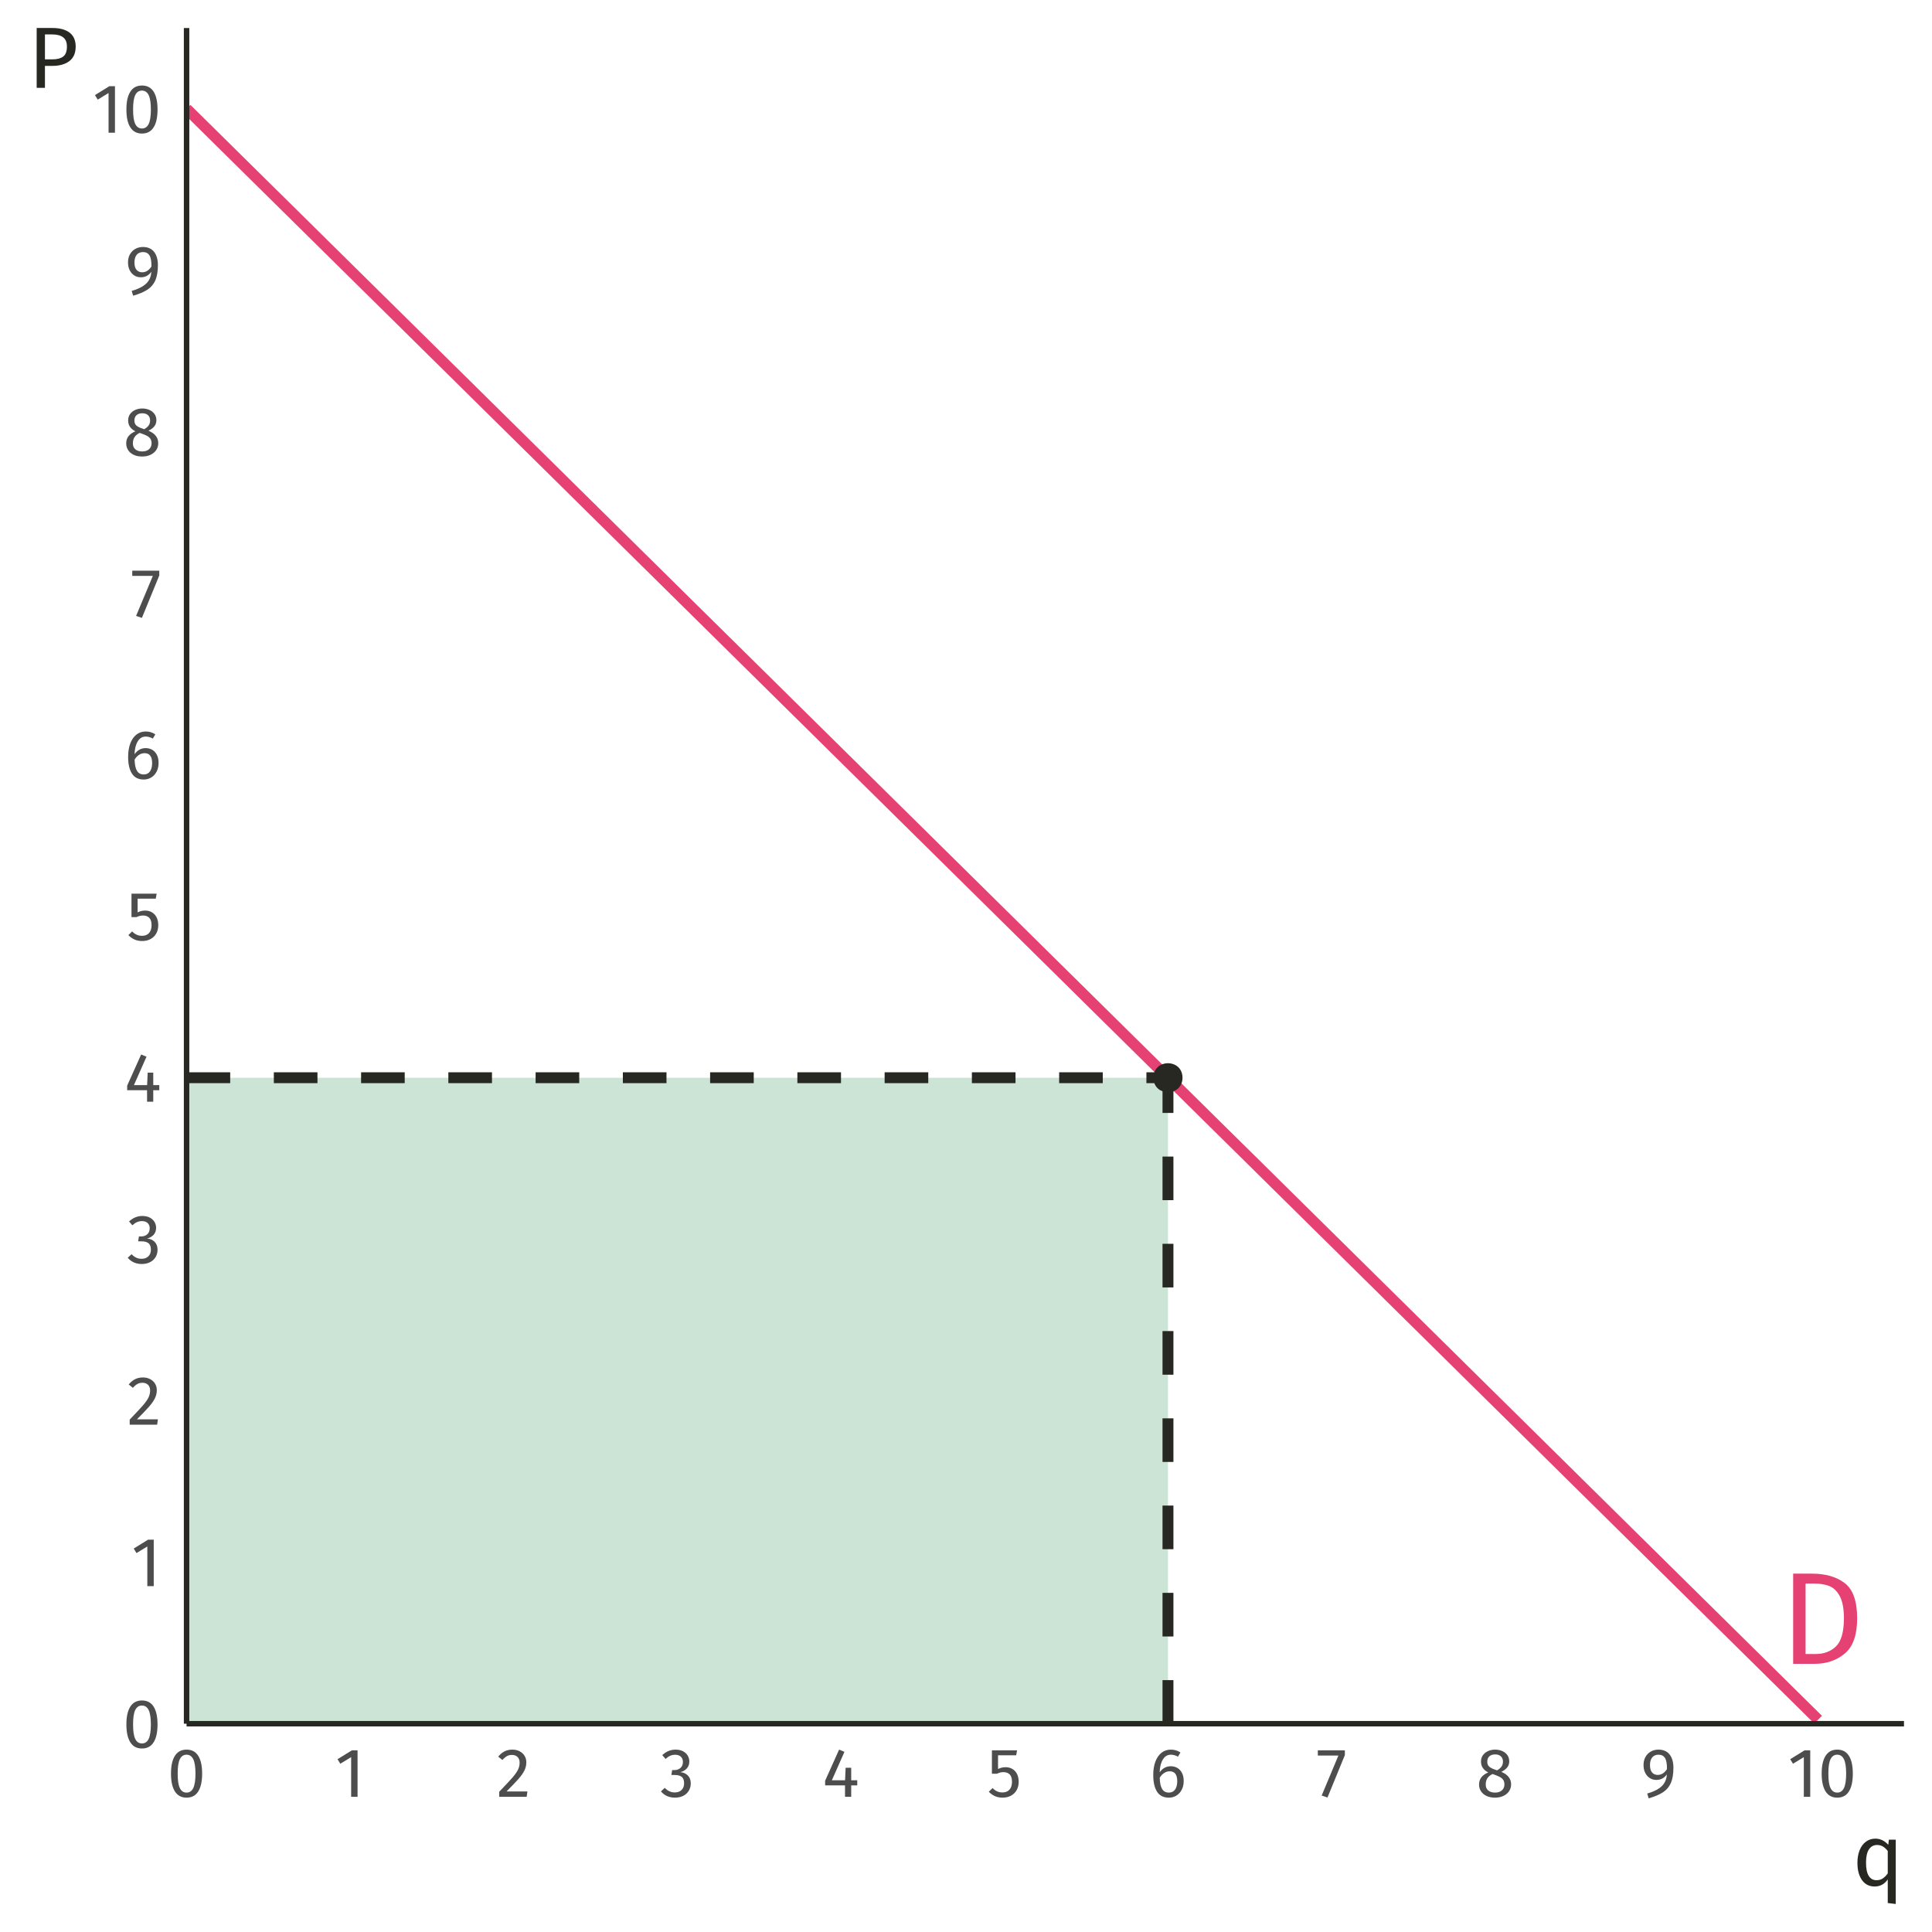
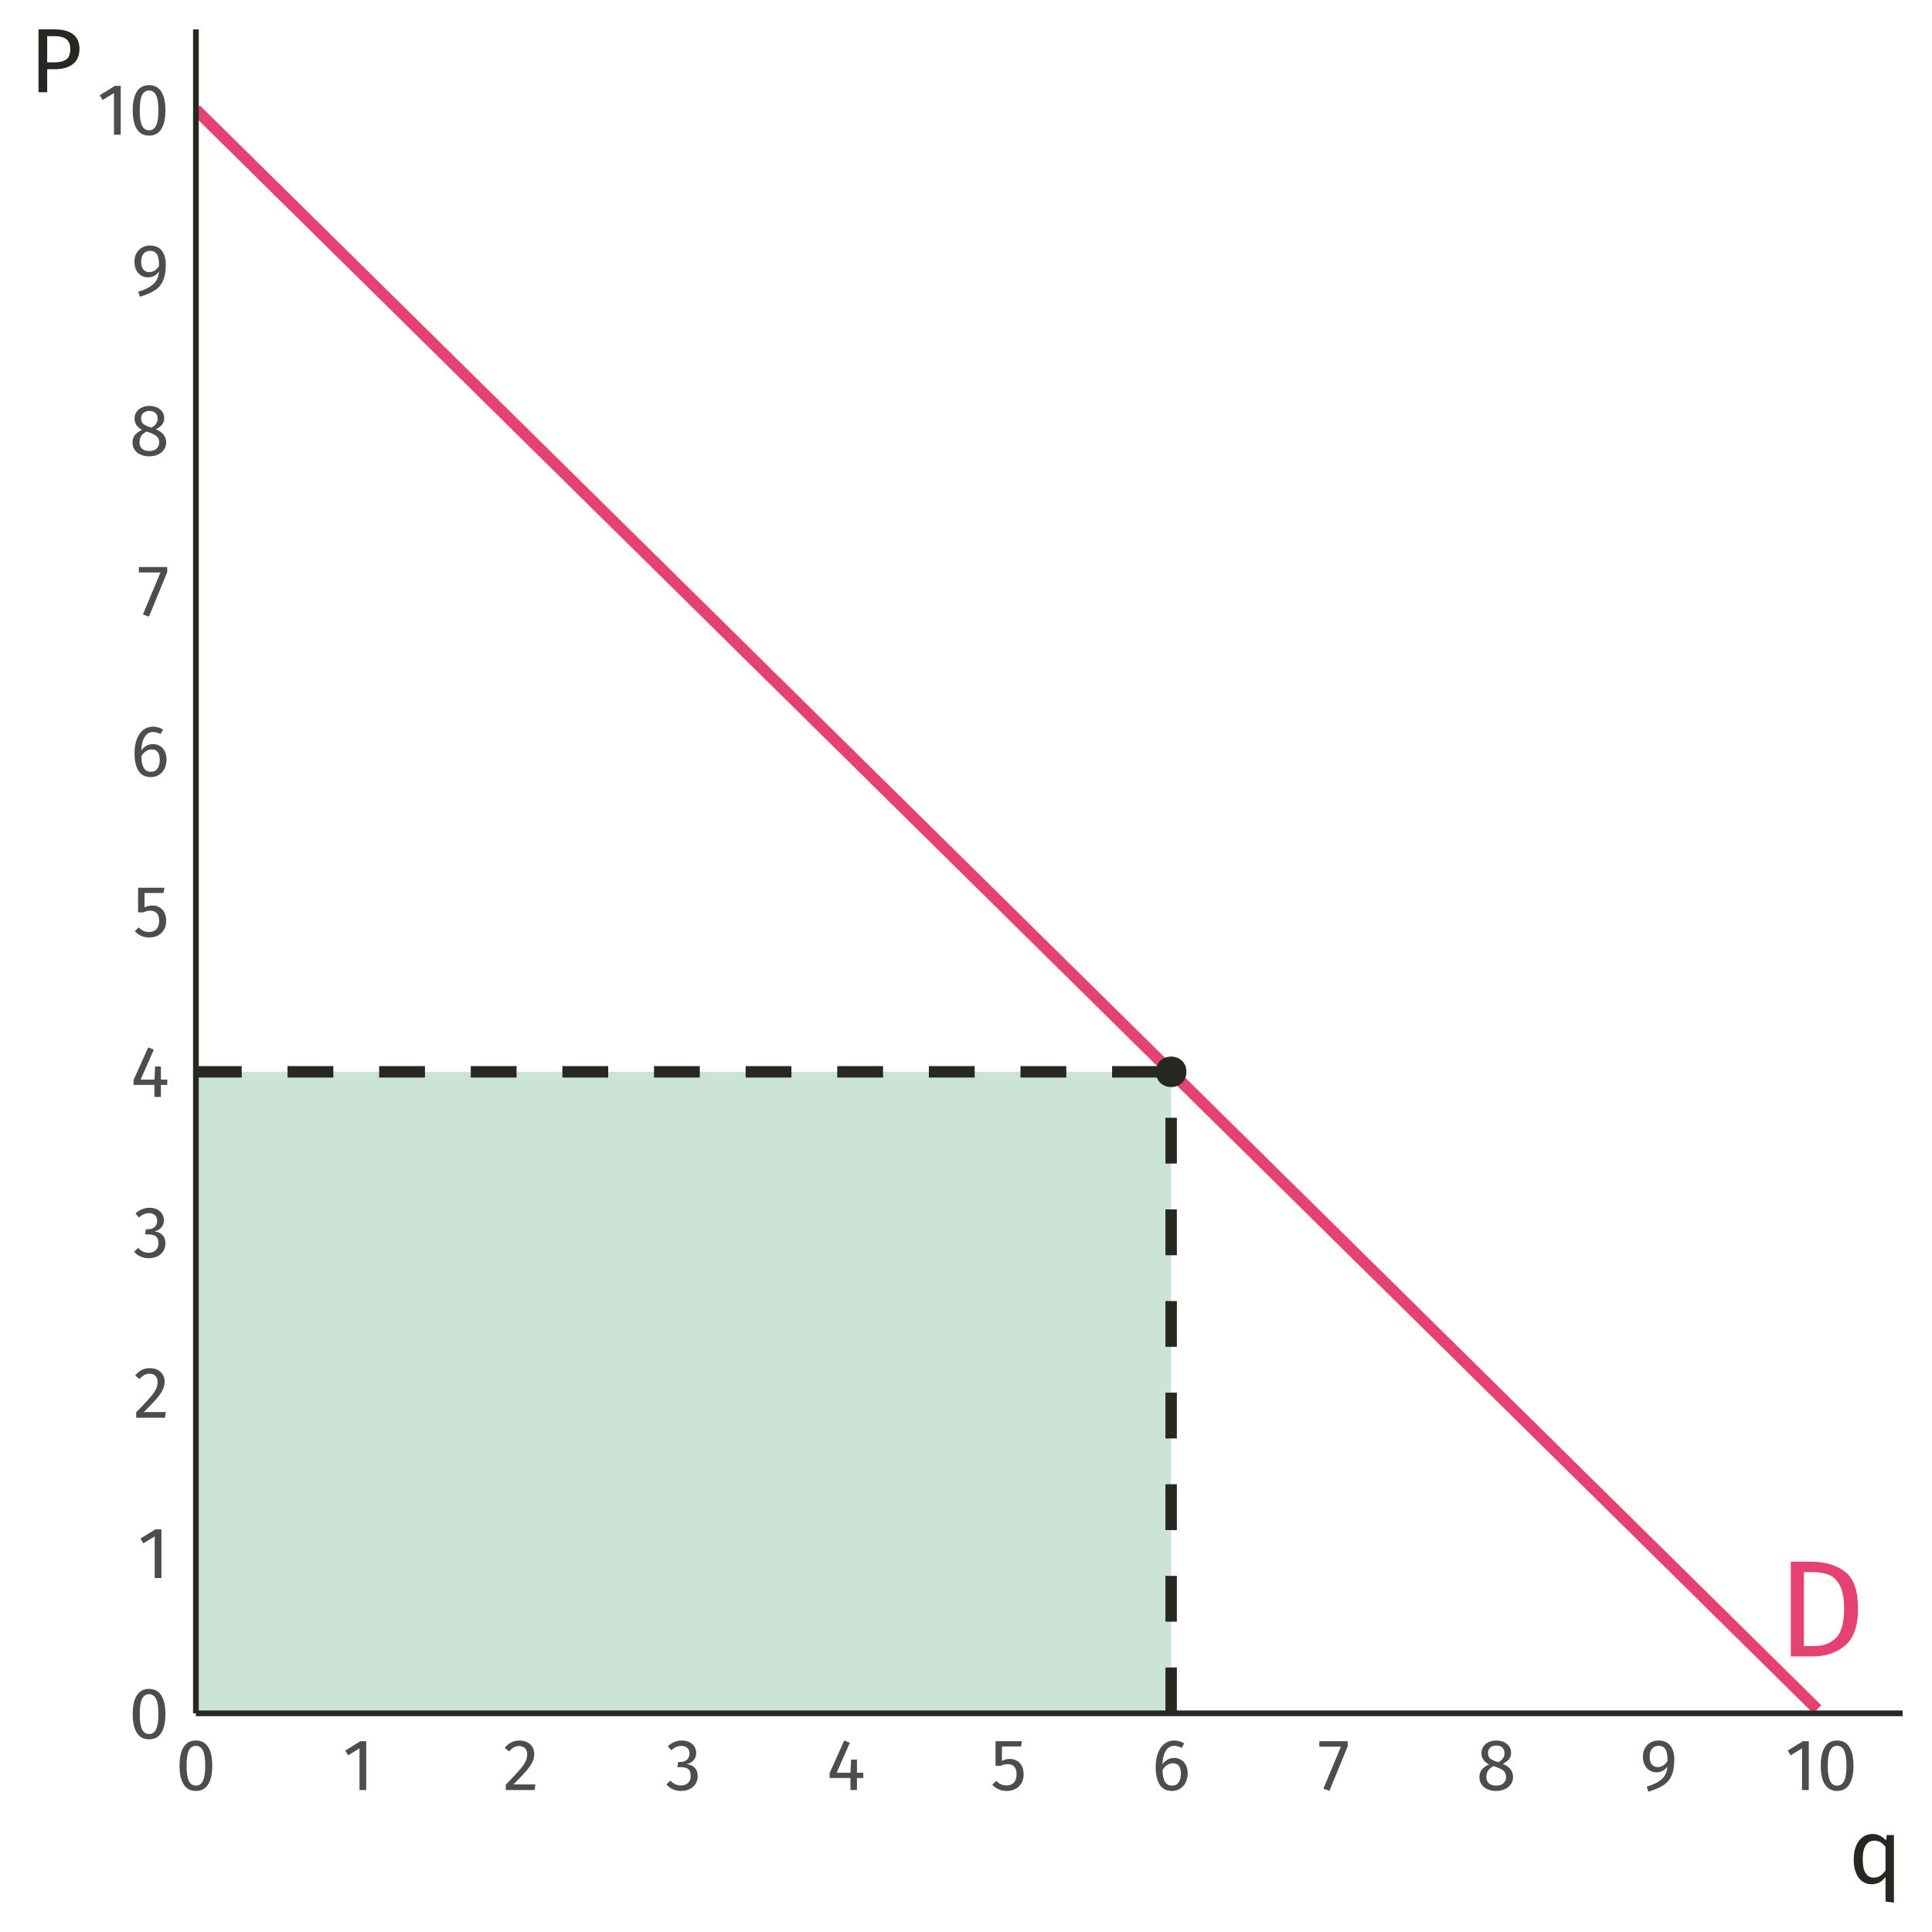
- <svg xmlns="http://www.w3.org/2000/svg" xmlns:xlink="http://www.w3.org/1999/xlink" width="378pt" height="378pt" viewBox="0 0 378 378" version="1.1">
+ <svg xmlns="http://www.w3.org/2000/svg" xmlns:xlink="http://www.w3.org/1999/xlink" width="360pt" height="360pt" viewBox="0 0 360 360" version="1.1">
  <defs>
    <g>
      <symbol overflow="visible" id="glyph0-0">
        <path style="stroke:none;" d="M 13.906 -26.887 L 13.906 8.961 L 3.148 8.961 L 3.148 -26.887 Z M 12.523 -25.555 L 4.559 -25.555 L 4.559 7.633 L 12.523 7.633 Z M 8.297 -11.551 C 9.32 -11.547 10.047 -11.273 10.484 -10.73 C 10.918 -10.18 11.137 -9.473 11.141 -8.605 C 11.137 -7.695 10.945 -6.996 10.562 -6.504 C 10.176 -6.008 9.559 -5.699 8.707 -5.582 L 8.707 -4.43 C 8.707 -4.242 8.641 -4.09 8.516 -3.98 C 8.383 -3.867 8.234 -3.812 8.066 -3.816 C 7.891 -3.812 7.742 -3.867 7.617 -3.98 C 7.488 -4.09 7.422 -4.242 7.426 -4.43 L 7.426 -6.582 C 8.328 -6.629 8.945 -6.797 9.27 -7.078 C 9.594 -7.359 9.754 -7.852 9.758 -8.555 C 9.754 -9.117 9.645 -9.551 9.422 -9.859 C 9.199 -10.164 8.789 -10.316 8.195 -10.32 C 7.699 -10.316 7.254 -10.223 6.863 -10.039 C 6.723 -9.984 6.613 -9.961 6.531 -9.961 C 6.34 -9.961 6.191 -10.016 6.082 -10.125 C 5.969 -10.234 5.91 -10.375 5.914 -10.551 C 5.91 -10.871 6.164 -11.117 6.668 -11.293 C 7.172 -11.461 7.715 -11.547 8.297 -11.551 Z M 8.066 -3.074 C 8.32 -3.07 8.531 -2.984 8.703 -2.816 C 8.871 -2.645 8.957 -2.43 8.961 -2.176 C 8.957 -1.898 8.871 -1.672 8.703 -1.496 C 8.531 -1.316 8.32 -1.23 8.066 -1.23 C 7.809 -1.23 7.594 -1.316 7.426 -1.496 C 7.254 -1.672 7.172 -1.898 7.172 -2.176 C 7.172 -2.43 7.254 -2.645 7.426 -2.816 C 7.594 -2.984 7.809 -3.07 8.066 -3.074 Z M 8.066 -3.074 " />
      </symbol>
      <symbol overflow="visible" id="glyph0-1">
        <path style="stroke:none;" d="M 6.25 -17.645 C 8.91 -17.641 11.047 -17.023 12.66 -15.785 C 14.273 -14.547 15.082 -12.254 15.082 -8.91 C 15.082 -5.648 14.273 -3.348 12.66 -2.008 C 11.047 -0.668 9.09 0 6.785 0 L 2.562 0 L 2.562 -17.645 Z M 4.992 -15.699 L 4.992 -1.922 L 6.965 -1.922 C 8.602 -1.922 9.934 -2.422 10.957 -3.43 C 11.98 -4.434 12.492 -6.262 12.496 -8.91 C 12.492 -10.77 12.227 -12.199 11.703 -13.199 C 11.172 -14.195 10.5 -14.863 9.68 -15.199 C 8.859 -15.531 7.895 -15.695 6.785 -15.699 Z M 4.992 -15.699 " />
      </symbol>
      <symbol overflow="visible" id="glyph1-0">
        <path style="stroke:none;" d="M 7.387 -14.281 L 7.387 4.762 L 1.672 4.762 L 1.672 -14.281 Z M 6.652 -13.574 L 2.422 -13.574 L 2.422 4.055 L 6.652 4.055 Z M 4.406 -6.133 C 4.949 -6.129 5.336 -5.984 5.566 -5.695 C 5.797 -5.406 5.91 -5.031 5.914 -4.57 C 5.91 -4.086 5.809 -3.711 5.609 -3.453 C 5.402 -3.188 5.074 -3.027 4.625 -2.965 L 4.625 -2.352 C 4.621 -2.25 4.59 -2.172 4.523 -2.113 C 4.453 -2.055 4.371 -2.027 4.285 -2.027 C 4.191 -2.027 4.113 -2.055 4.047 -2.113 C 3.977 -2.172 3.941 -2.25 3.945 -2.352 L 3.945 -3.496 C 4.422 -3.52 4.75 -3.605 4.922 -3.758 C 5.094 -3.906 5.18 -4.168 5.18 -4.543 C 5.18 -4.84 5.121 -5.07 5.004 -5.234 C 4.887 -5.395 4.668 -5.477 4.352 -5.48 C 4.086 -5.477 3.852 -5.43 3.645 -5.332 C 3.57 -5.301 3.512 -5.285 3.469 -5.289 C 3.367 -5.285 3.285 -5.316 3.23 -5.379 C 3.168 -5.438 3.141 -5.512 3.141 -5.602 C 3.141 -5.773 3.273 -5.902 3.543 -5.996 C 3.809 -6.082 4.098 -6.129 4.406 -6.133 Z M 4.285 -1.633 C 4.418 -1.629 4.531 -1.582 4.625 -1.496 C 4.711 -1.402 4.758 -1.289 4.762 -1.156 C 4.758 -1.008 4.711 -0.887 4.625 -0.793 C 4.531 -0.695 4.418 -0.648 4.285 -0.652 C 4.145 -0.648 4.031 -0.695 3.941 -0.793 C 3.852 -0.887 3.809 -1.008 3.809 -1.156 C 3.809 -1.289 3.852 -1.402 3.941 -1.496 C 4.031 -1.582 4.145 -1.629 4.285 -1.633 Z M 4.285 -1.633 " />
      </symbol>
      <symbol overflow="visible" id="glyph1-1">
        <path style="stroke:none;" d="M 3.793 -9.234 C 4.797 -9.234 5.559 -8.832 6.07 -8.031 C 6.582 -7.227 6.836 -6.062 6.84 -4.543 C 6.836 -3.016 6.582 -1.852 6.07 -1.047 C 5.559 -0.238 4.797 0.164 3.793 0.164 C 2.785 0.164 2.027 -0.238 1.516 -1.047 C 1 -1.852 0.742 -3.016 0.746 -4.543 C 0.742 -6.062 1 -7.227 1.516 -8.031 C 2.027 -8.832 2.785 -9.234 3.793 -9.234 Z M 3.793 -8.242 C 3.199 -8.238 2.762 -7.949 2.48 -7.371 C 2.191 -6.789 2.051 -5.844 2.055 -4.543 C 2.051 -3.234 2.191 -2.289 2.48 -1.707 C 2.762 -1.117 3.199 -0.824 3.793 -0.828 C 4.371 -0.824 4.809 -1.117 5.098 -1.707 C 5.387 -2.289 5.531 -3.234 5.535 -4.543 C 5.531 -5.836 5.387 -6.777 5.098 -7.363 C 4.809 -7.945 4.371 -8.238 3.793 -8.242 Z M 3.793 -8.242 " />
      </symbol>
      <symbol overflow="visible" id="glyph1-2">
        <path style="stroke:none;" d="M 4.395 -9.098 L 4.395 0 L 3.141 0 L 3.141 -7.766 L 1.02 -6.473 L 0.477 -7.359 L 3.293 -9.098 Z M 4.395 -9.098 " />
      </symbol>
      <symbol overflow="visible" id="glyph1-3">
        <path style="stroke:none;" d="M 3.102 -9.234 C 3.641 -9.234 4.121 -9.125 4.535 -8.906 C 4.949 -8.688 5.27 -8.391 5.496 -8.016 C 5.723 -7.641 5.836 -7.215 5.836 -6.746 C 5.836 -6.188 5.711 -5.656 5.461 -5.152 C 5.211 -4.645 4.824 -4.098 4.309 -3.508 C 3.789 -2.918 3.008 -2.098 1.957 -1.047 L 6.051 -1.047 L 5.902 0 L 0.531 0 L 0.531 -0.992 C 1.742 -2.25 2.602 -3.172 3.113 -3.758 C 3.617 -4.34 3.98 -4.852 4.199 -5.289 C 4.414 -5.723 4.523 -6.191 4.527 -6.691 C 4.523 -7.16 4.387 -7.527 4.117 -7.797 C 3.844 -8.062 3.48 -8.195 3.031 -8.199 C 2.656 -8.195 2.332 -8.121 2.055 -7.969 C 1.77 -7.812 1.469 -7.559 1.156 -7.207 L 0.34 -7.859 C 0.711 -8.32 1.121 -8.668 1.578 -8.895 C 2.027 -9.121 2.535 -9.234 3.102 -9.234 Z M 3.102 -9.234 " />
      </symbol>
      <symbol overflow="visible" id="glyph1-4">
        <path style="stroke:none;" d="M 3.059 -9.234 C 3.621 -9.234 4.102 -9.129 4.508 -8.922 C 4.906 -8.711 5.215 -8.43 5.434 -8.078 C 5.645 -7.723 5.754 -7.336 5.754 -6.922 C 5.754 -6.367 5.59 -5.914 5.27 -5.555 C 4.945 -5.195 4.52 -4.953 3.984 -4.828 C 4.59 -4.773 5.082 -4.555 5.465 -4.176 C 5.844 -3.793 6.035 -3.277 6.039 -2.625 C 6.035 -2.098 5.906 -1.621 5.656 -1.195 C 5.398 -0.77 5.039 -0.434 4.57 -0.195 C 4.098 0.047 3.551 0.164 2.938 0.164 C 2.383 0.164 1.875 0.062 1.414 -0.141 C 0.949 -0.344 0.547 -0.648 0.203 -1.062 L 0.953 -1.754 C 1.25 -1.441 1.555 -1.215 1.871 -1.074 C 2.18 -0.926 2.523 -0.855 2.898 -0.855 C 3.465 -0.855 3.914 -1.016 4.242 -1.34 C 4.57 -1.66 4.734 -2.094 4.734 -2.637 C 4.734 -3.234 4.578 -3.656 4.27 -3.902 C 3.961 -4.145 3.512 -4.266 2.926 -4.27 L 2.242 -4.27 L 2.395 -5.234 L 2.855 -5.234 C 3.324 -5.23 3.719 -5.371 4.031 -5.656 C 4.344 -5.934 4.5 -6.328 4.5 -6.84 C 4.5 -7.262 4.363 -7.602 4.094 -7.852 C 3.82 -8.102 3.453 -8.227 2.992 -8.227 C 2.637 -8.227 2.312 -8.16 2.02 -8.035 C 1.723 -7.906 1.422 -7.699 1.113 -7.41 L 0.461 -8.16 C 1.23 -8.875 2.098 -9.234 3.059 -9.234 Z M 3.059 -9.234 " />
      </symbol>
      <symbol overflow="visible" id="glyph1-5">
        <path style="stroke:none;" d="M 6.828 -3.238 L 6.828 -2.242 L 5.645 -2.242 L 5.645 0 L 4.434 0 L 4.434 -2.242 L 0.543 -2.242 L 0.543 -3.141 L 3.277 -9.234 L 4.324 -8.801 L 1.863 -3.238 L 4.445 -3.238 L 4.555 -5.684 L 5.645 -5.684 L 5.645 -3.238 Z M 6.828 -3.238 " />
      </symbol>
      <symbol overflow="visible" id="glyph1-6">
        <path style="stroke:none;" d="M 5.711 -8.121 L 2.164 -8.121 L 2.164 -5.441 C 2.621 -5.672 3.105 -5.789 3.617 -5.793 C 4.395 -5.789 5.023 -5.531 5.496 -5.023 C 5.965 -4.508 6.199 -3.805 6.203 -2.91 C 6.199 -2.309 6.066 -1.777 5.809 -1.312 C 5.543 -0.844 5.176 -0.48 4.699 -0.223 C 4.223 0.035 3.672 0.164 3.047 0.164 C 2.492 0.164 1.996 0.066 1.562 -0.129 C 1.125 -0.324 0.723 -0.609 0.355 -0.992 L 1.09 -1.715 C 1.379 -1.422 1.676 -1.207 1.984 -1.066 C 2.293 -0.926 2.641 -0.855 3.031 -0.855 C 3.609 -0.855 4.066 -1.035 4.398 -1.398 C 4.727 -1.762 4.891 -2.273 4.895 -2.938 C 4.891 -3.594 4.742 -4.074 4.445 -4.379 C 4.145 -4.676 3.742 -4.828 3.238 -4.828 C 3 -4.828 2.781 -4.801 2.582 -4.754 C 2.383 -4.699 2.172 -4.621 1.945 -4.516 L 0.965 -4.516 L 0.965 -9.098 L 5.891 -9.098 Z M 5.711 -8.121 " />
      </symbol>
      <symbol overflow="visible" id="glyph1-7">
        <path style="stroke:none;" d="M 4.188 -5.984 C 4.648 -5.98 5.07 -5.871 5.453 -5.656 C 5.832 -5.438 6.137 -5.113 6.363 -4.68 C 6.59 -4.242 6.703 -3.711 6.703 -3.086 C 6.703 -2.441 6.574 -1.871 6.316 -1.379 C 6.059 -0.883 5.707 -0.504 5.27 -0.238 C 4.824 0.031 4.34 0.164 3.809 0.164 C 2.746 0.164 1.969 -0.227 1.48 -1.012 C 0.988 -1.797 0.742 -2.883 0.746 -4.27 C 0.742 -5.258 0.883 -6.125 1.16 -6.875 C 1.438 -7.617 1.832 -8.199 2.352 -8.613 C 2.867 -9.027 3.48 -9.234 4.188 -9.234 C 4.875 -9.234 5.5 -9.047 6.066 -8.676 L 5.574 -7.848 C 5.145 -8.105 4.68 -8.238 4.176 -8.242 C 3.52 -8.238 3.004 -7.926 2.625 -7.301 C 2.242 -6.676 2.031 -5.836 2 -4.789 C 2.559 -5.582 3.289 -5.98 4.188 -5.984 Z M 3.809 -0.828 C 4.332 -0.824 4.734 -1.023 5.02 -1.426 C 5.297 -1.824 5.438 -2.367 5.441 -3.047 C 5.438 -4.344 4.949 -4.992 3.973 -4.992 C 3.57 -4.992 3.199 -4.879 2.867 -4.656 C 2.531 -4.434 2.246 -4.129 2.012 -3.738 C 2.035 -2.738 2.191 -2.004 2.48 -1.535 C 2.762 -1.062 3.207 -0.824 3.809 -0.828 Z M 3.809 -0.828 " />
      </symbol>
      <symbol overflow="visible" id="glyph1-8">
        <path style="stroke:none;" d="M 5.629 -9.098 L 5.629 -8.16 L 2.23 0.137 L 1.09 -0.246 L 4.367 -8.078 L 0.34 -8.078 L 0.34 -9.098 Z M 5.629 -9.098 " />
      </symbol>
      <symbol overflow="visible" id="glyph1-9">
        <path style="stroke:none;" d="M 4.965 -4.883 C 6.238 -4.359 6.879 -3.543 6.883 -2.434 C 6.879 -1.934 6.746 -1.488 6.48 -1.094 C 6.211 -0.699 5.836 -0.391 5.355 -0.168 C 4.875 0.055 4.332 0.164 3.727 0.164 C 3.109 0.164 2.562 0.059 2.094 -0.16 C 1.617 -0.375 1.254 -0.68 1 -1.074 C 0.738 -1.461 0.609 -1.906 0.613 -2.406 C 0.609 -2.965 0.762 -3.438 1.066 -3.82 C 1.371 -4.203 1.816 -4.52 2.406 -4.773 C 1.926 -5.016 1.57 -5.312 1.34 -5.664 C 1.105 -6.012 0.988 -6.422 0.992 -6.895 C 0.988 -7.383 1.117 -7.805 1.379 -8.16 C 1.637 -8.512 1.977 -8.777 2.398 -8.961 C 2.816 -9.141 3.27 -9.234 3.754 -9.234 C 4.223 -9.234 4.668 -9.148 5.094 -8.977 C 5.512 -8.805 5.855 -8.543 6.121 -8.195 C 6.383 -7.844 6.516 -7.426 6.516 -6.938 C 6.516 -6.484 6.387 -6.094 6.133 -5.766 C 5.879 -5.438 5.488 -5.141 4.965 -4.883 Z M 3.754 -8.297 C 3.281 -8.297 2.906 -8.172 2.633 -7.93 C 2.352 -7.68 2.215 -7.332 2.219 -6.883 C 2.215 -6.445 2.348 -6.113 2.617 -5.887 C 2.883 -5.656 3.312 -5.449 3.902 -5.262 L 4.133 -5.18 C 4.539 -5.414 4.836 -5.664 5.016 -5.93 C 5.195 -6.191 5.285 -6.512 5.289 -6.895 C 5.285 -7.32 5.152 -7.66 4.887 -7.914 C 4.621 -8.168 4.242 -8.297 3.754 -8.297 Z M 3.738 -0.828 C 4.301 -0.824 4.746 -0.969 5.078 -1.262 C 5.406 -1.551 5.57 -1.938 5.574 -2.422 C 5.57 -2.742 5.508 -3.016 5.383 -3.242 C 5.254 -3.461 5.051 -3.656 4.773 -3.828 C 4.488 -3.992 4.094 -4.164 3.59 -4.34 L 3.25 -4.461 C 2.793 -4.238 2.457 -3.965 2.242 -3.637 C 2.023 -3.305 1.914 -2.895 1.918 -2.406 C 1.914 -1.906 2.078 -1.52 2.406 -1.242 C 2.73 -0.965 3.176 -0.824 3.738 -0.828 Z M 3.738 -0.828 " />
      </symbol>
      <symbol overflow="visible" id="glyph1-10">
        <path style="stroke:none;" d="M 3.523 -9.234 C 4.48 -9.234 5.211 -8.918 5.711 -8.289 C 6.207 -7.656 6.457 -6.793 6.461 -5.699 C 6.457 -4.453 6.289 -3.453 5.957 -2.699 C 5.617 -1.938 5.105 -1.336 4.418 -0.891 C 3.73 -0.441 2.797 -0.047 1.617 0.301 L 1.332 -0.641 C 2.543 -0.98 3.477 -1.449 4.129 -2.039 C 4.773 -2.629 5.121 -3.414 5.168 -4.395 C 4.957 -4.066 4.676 -3.801 4.324 -3.602 C 3.969 -3.402 3.57 -3.305 3.129 -3.305 C 2.656 -3.305 2.227 -3.422 1.848 -3.664 C 1.465 -3.902 1.164 -4.242 0.945 -4.684 C 0.719 -5.121 0.609 -5.637 0.613 -6.23 C 0.609 -6.84 0.742 -7.375 1.008 -7.832 C 1.27 -8.281 1.617 -8.629 2.059 -8.871 C 2.496 -9.113 2.984 -9.234 3.523 -9.234 Z M 3.387 -4.285 C 4.102 -4.281 4.703 -4.66 5.195 -5.414 C 5.211 -6.418 5.086 -7.141 4.82 -7.582 C 4.551 -8.02 4.129 -8.238 3.551 -8.242 C 3.012 -8.238 2.598 -8.062 2.309 -7.711 C 2.02 -7.355 1.875 -6.852 1.875 -6.203 C 1.875 -5.566 2.008 -5.086 2.281 -4.766 C 2.551 -4.441 2.922 -4.281 3.387 -4.285 Z M 3.387 -4.285 " />
      </symbol>
      <symbol overflow="visible" id="glyph2-0">
        <path style="stroke:none;" d="M 9.23 -17.852 L 9.23 5.949 L 2.09 5.949 L 2.09 -17.852 Z M 8.312 -16.965 L 3.027 -16.965 L 3.027 5.066 L 8.312 5.066 Z M 5.508 -7.668 C 6.188 -7.664 6.672 -7.48 6.961 -7.121 C 7.25 -6.754 7.395 -6.285 7.395 -5.711 C 7.395 -5.109 7.266 -4.645 7.012 -4.316 C 6.754 -3.984 6.344 -3.781 5.781 -3.707 L 5.781 -2.941 C 5.777 -2.816 5.734 -2.715 5.652 -2.641 C 5.562 -2.566 5.465 -2.531 5.355 -2.531 C 5.238 -2.531 5.137 -2.566 5.055 -2.641 C 4.969 -2.715 4.926 -2.816 4.93 -2.941 L 4.93 -4.367 C 5.527 -4.398 5.938 -4.512 6.152 -4.699 C 6.367 -4.887 6.473 -5.211 6.477 -5.68 C 6.473 -6.047 6.398 -6.336 6.254 -6.543 C 6.105 -6.746 5.836 -6.848 5.441 -6.852 C 5.109 -6.848 4.812 -6.785 4.555 -6.664 C 4.461 -6.625 4.391 -6.609 4.336 -6.613 C 4.211 -6.609 4.109 -6.645 4.035 -6.723 C 3.961 -6.793 3.926 -6.887 3.926 -7.004 C 3.926 -7.215 4.09 -7.379 4.426 -7.496 C 4.758 -7.605 5.121 -7.664 5.508 -7.668 Z M 5.355 -2.039 C 5.523 -2.039 5.664 -1.98 5.777 -1.867 C 5.891 -1.754 5.945 -1.613 5.949 -1.445 C 5.945 -1.262 5.891 -1.109 5.777 -0.992 C 5.664 -0.871 5.523 -0.812 5.355 -0.816 C 5.184 -0.812 5.039 -0.871 4.93 -0.992 C 4.812 -1.109 4.758 -1.262 4.762 -1.445 C 4.758 -1.613 4.812 -1.754 4.93 -1.867 C 5.039 -1.98 5.184 -2.039 5.355 -2.039 Z M 5.355 -2.039 " />
      </symbol>
      <symbol overflow="visible" id="glyph2-1">
        <path style="stroke:none;" d="M 8.551 -8.961 L 8.551 3.621 L 6.988 3.434 L 6.988 -1.191 C 6.691 -0.746 6.324 -0.402 5.891 -0.16 C 5.449 0.082 4.965 0.199 4.438 0.203 C 3.367 0.199 2.539 -0.219 1.945 -1.055 C 1.352 -1.891 1.055 -3.016 1.055 -4.438 C 1.055 -5.352 1.195 -6.168 1.477 -6.883 C 1.758 -7.598 2.164 -8.156 2.703 -8.559 C 3.234 -8.961 3.859 -9.164 4.574 -9.164 C 5.523 -9.164 6.363 -8.762 7.09 -7.957 L 7.207 -8.961 Z M 4.777 -1.035 C 5.25 -1.031 5.66 -1.141 6 -1.367 C 6.34 -1.586 6.668 -1.918 6.988 -2.363 L 6.988 -6.75 C 6.691 -7.133 6.375 -7.422 6.043 -7.625 C 5.707 -7.82 5.332 -7.922 4.914 -7.922 C 4.219 -7.922 3.684 -7.633 3.305 -7.055 C 2.926 -6.477 2.734 -5.613 2.738 -4.473 C 2.734 -3.312 2.91 -2.453 3.262 -1.887 C 3.609 -1.316 4.113 -1.031 4.777 -1.035 Z M 4.777 -1.035 " />
      </symbol>
      <symbol overflow="visible" id="glyph2-2">
        <path style="stroke:none;" d="M 4.777 -11.715 C 6.223 -11.711 7.344 -11.41 8.141 -10.805 C 8.93 -10.195 9.328 -9.289 9.332 -8.094 C 9.328 -6.809 8.914 -5.855 8.09 -5.234 C 7.262 -4.609 6.164 -4.301 4.793 -4.301 L 3.316 -4.301 L 3.316 0 L 1.699 0 L 1.699 -11.715 Z M 4.727 -5.574 C 5.664 -5.57 6.379 -5.754 6.875 -6.117 C 7.367 -6.48 7.617 -7.133 7.617 -8.074 C 7.617 -8.91 7.367 -9.516 6.875 -9.891 C 6.379 -10.266 5.676 -10.453 4.762 -10.453 L 3.316 -10.453 L 3.316 -5.574 Z M 4.727 -5.574 " />
      </symbol>
    </g>
    <clipPath id="clip1">
-       <path d="M 36.504 210 L 229 210 L 229 338 L 36.504 338 Z M 36.504 210 " />
+       <path d="M 36.504 199 L 219 199 L 219 320 L 36.504 320 Z M 36.504 199 " />
    </clipPath>
    <clipPath id="clip2">
-       <path d="M 36.504 20 L 357 20 L 357 338 L 36.504 338 Z M 36.504 20 " />
+       <path d="M 36.504 19 L 340 19 L 340 320 L 36.504 320 Z M 36.504 19 " />
    </clipPath>
    <clipPath id="clip3">
-       <path d="M 36.504 209 L 230 209 L 230 212 L 36.504 212 Z M 36.504 209 " />
+       <path d="M 36.504 198 L 220 198 L 220 201 L 36.504 201 Z M 36.504 198 " />
    </clipPath>
    <clipPath id="clip4">
-       <path d="M 227 209 L 230 209 L 230 338.25 L 227 338.25 Z M 227 209 " />
+       <path d="M 217 198 L 220 198 L 220 320.25 L 217 320.25 Z M 217 198 " />
    </clipPath>
  </defs>
  <g id="surface104">
-     <rect x="0" y="0" width="378" height="378" style="fill:rgb(100%,100%,100%);fill-opacity:1;stroke:none;" />
+     <rect x="0" y="0" width="360" height="360" style="fill:rgb(100%,100%,100%);fill-opacity:1;stroke:none;" />
    <g clip-path="url(#clip1)" clip-rule="nonzero">
-       <path style=" stroke:none;fill-rule:nonzero;fill:rgb(0%,47.451%,20.784%);fill-opacity:0.2;" d="M 36.504 337.25 L 228.512 337.25 L 228.512 210.863 L 36.504 210.863 Z M 36.504 337.25 " />
+       <path style=" stroke:none;fill-rule:nonzero;fill:rgb(0%,47.451%,20.784%);fill-opacity:0.2;" d="M 36.504 319.25 L 218.227 319.25 L 218.227 199.719 L 36.504 199.719 Z M 36.504 319.25 " />
    </g>
    <g clip-path="url(#clip2)" clip-rule="nonzero">
-       <path style="fill:none;stroke-width:2.134;stroke-linecap:butt;stroke-linejoin:round;stroke:rgb(90.196%,25.49%,45.098%);stroke-opacity:1;stroke-miterlimit:10;" d="M 36.504 21.277 L 39.867 24.594 L 43.227 27.914 L 49.945 34.547 L 53.305 37.867 L 56.668 41.184 L 60.027 44.5 L 63.387 47.82 L 70.105 54.453 L 73.469 57.773 L 80.188 64.406 L 83.547 67.727 L 86.906 71.043 L 90.27 74.359 L 93.629 77.68 L 100.348 84.312 L 103.707 87.633 L 107.07 90.949 L 110.43 94.266 L 113.789 97.586 L 120.508 104.219 L 123.871 107.539 L 130.59 114.172 L 133.949 117.492 L 137.309 120.809 L 140.672 124.125 L 144.031 127.445 L 150.75 134.078 L 154.109 137.398 L 157.473 140.715 L 160.832 144.031 L 164.191 147.352 L 170.91 153.984 L 174.273 157.305 L 180.992 163.938 L 184.352 167.258 L 187.711 170.574 L 191.074 173.891 L 194.434 177.211 L 201.152 183.844 L 204.512 187.164 L 207.875 190.48 L 211.234 193.797 L 214.594 197.117 L 221.312 203.75 L 224.676 207.07 L 234.754 217.02 L 238.113 220.34 L 241.473 223.656 L 244.836 226.973 L 248.195 230.293 L 254.914 236.926 L 258.273 240.246 L 261.637 243.562 L 264.996 246.879 L 268.355 250.199 L 275.074 256.832 L 278.438 260.152 L 285.156 266.785 L 288.516 270.105 L 291.875 273.422 L 295.238 276.738 L 298.598 280.059 L 305.316 286.691 L 308.676 290.012 L 312.039 293.328 L 315.398 296.645 L 318.758 299.965 L 325.477 306.598 L 328.84 309.918 L 335.559 316.551 L 338.918 319.871 L 342.277 323.188 L 345.641 326.504 L 349 329.824 L 355.719 336.457 " />
+       <path style="fill:none;stroke-width:2.134;stroke-linecap:butt;stroke-linejoin:round;stroke:rgb(90.196%,25.49%,45.098%);stroke-opacity:1;stroke-miterlimit:10;" d="M 36.504 20.422 L 39.684 23.559 L 42.867 26.695 L 46.047 29.832 L 49.227 32.973 L 58.766 42.383 L 61.945 45.523 L 65.125 48.66 L 68.309 51.797 L 71.488 54.934 L 74.668 58.074 L 84.207 67.484 L 87.387 70.625 L 93.746 76.898 L 96.93 80.035 L 100.109 83.176 L 109.648 92.586 L 112.828 95.727 L 119.188 102 L 122.371 105.137 L 125.551 108.277 L 135.09 117.688 L 138.27 120.828 L 144.629 127.102 L 147.812 130.238 L 150.992 133.379 L 160.531 142.789 L 163.711 145.93 L 173.25 155.34 L 176.434 158.48 L 185.973 167.891 L 189.152 171.031 L 198.691 180.441 L 201.875 183.582 L 211.414 192.992 L 214.594 196.133 L 224.133 205.543 L 227.312 208.684 L 230.496 211.82 L 236.855 218.094 L 240.035 221.234 L 249.574 230.645 L 252.754 233.785 L 255.938 236.922 L 262.297 243.195 L 265.477 246.336 L 275.016 255.746 L 278.195 258.887 L 281.379 262.023 L 287.738 268.297 L 290.918 271.438 L 300.457 280.848 L 303.637 283.988 L 306.816 287.125 L 310 290.262 L 313.18 293.398 L 316.359 296.539 L 325.898 305.949 L 329.078 309.09 L 332.258 312.227 L 335.441 315.363 L 338.621 318.5 " />
    </g>
-     <path style="fill-rule:nonzero;fill:rgb(15.294%,15.686%,13.333%);fill-opacity:1;stroke-width:0.709;stroke-linecap:round;stroke-linejoin:round;stroke:rgb(15.294%,15.686%,13.333%);stroke-opacity:1;stroke-miterlimit:10;" d="M 231.004 210.859 C 231.004 214.18 226.027 214.18 226.027 210.859 C 226.027 207.543 231.004 207.543 231.004 210.859 " />
+     <path style="fill-rule:nonzero;fill:rgb(15.294%,15.686%,13.333%);fill-opacity:1;stroke-width:0.709;stroke-linecap:round;stroke-linejoin:round;stroke:rgb(15.294%,15.686%,13.333%);stroke-opacity:1;stroke-miterlimit:10;" d="M 220.715 199.719 C 220.715 203.035 215.738 203.035 215.738 199.719 C 215.738 196.398 220.715 196.398 220.715 199.719 " />
    <g clip-path="url(#clip3)" clip-rule="nonzero">
-       <path style="fill:none;stroke-width:2.134;stroke-linecap:butt;stroke-linejoin:round;stroke:rgb(15.294%,15.686%,13.333%);stroke-opacity:1;stroke-dasharray:8.536,8.536;stroke-miterlimit:10;" d="M 36.504 210.859 L 228.516 210.859 " />
+       <path style="fill:none;stroke-width:2.134;stroke-linecap:butt;stroke-linejoin:round;stroke:rgb(15.294%,15.686%,13.333%);stroke-opacity:1;stroke-dasharray:8.536,8.536;stroke-miterlimit:10;" d="M 36.504 199.719 L 218.227 199.719 " />
    </g>
    <g clip-path="url(#clip4)" clip-rule="nonzero">
-       <path style="fill:none;stroke-width:2.134;stroke-linecap:butt;stroke-linejoin:round;stroke:rgb(15.294%,15.686%,13.333%);stroke-opacity:1;stroke-dasharray:8.536,8.536;stroke-miterlimit:10;" d="M 228.516 337.25 L 228.516 210.859 " />
+       <path style="fill:none;stroke-width:2.134;stroke-linecap:butt;stroke-linejoin:round;stroke:rgb(15.294%,15.686%,13.333%);stroke-opacity:1;stroke-dasharray:8.536,8.536;stroke-miterlimit:10;" d="M 218.227 319.25 L 218.227 199.719 " />
    </g>
    <g style="fill:rgb(90.196%,25.49%,45.098%);fill-opacity:1;">
-       <use xlink:href="#glyph0-1" x="348.273" y="325.531" />
+       <use xlink:href="#glyph0-1" x="331.133" y="308.645" />
    </g>
-     <path style="fill:none;stroke-width:1.067;stroke-linecap:butt;stroke-linejoin:round;stroke:rgb(15.294%,15.686%,13.333%);stroke-opacity:1;stroke-miterlimit:10;" d="M 36.504 337.25 L 36.504 5.48 " />
+     <path style="fill:none;stroke-width:1.067;stroke-linecap:butt;stroke-linejoin:round;stroke:rgb(15.294%,15.686%,13.333%);stroke-opacity:1;stroke-miterlimit:10;" d="M 36.504 319.25 L 36.504 5.48 " />
    <g style="fill:rgb(30.196%,30.196%,30.196%);fill-opacity:1;">
-       <use xlink:href="#glyph1-1" x="23.984" y="341.934" />
+       <use xlink:href="#glyph1-1" x="23.984" y="323.934" />
    </g>
    <g style="fill:rgb(30.196%,30.196%,30.196%);fill-opacity:1;">
-       <use xlink:href="#glyph1-2" x="25.684" y="310.336" />
+       <use xlink:href="#glyph1-2" x="25.684" y="294.051" />
    </g>
    <g style="fill:rgb(30.196%,30.196%,30.196%);fill-opacity:1;">
-       <use xlink:href="#glyph1-3" x="24.844" y="278.738" />
+       <use xlink:href="#glyph1-3" x="24.844" y="264.168" />
    </g>
    <g style="fill:rgb(30.196%,30.196%,30.196%);fill-opacity:1;">
-       <use xlink:href="#glyph1-4" x="24.789" y="247.141" />
+       <use xlink:href="#glyph1-4" x="24.789" y="234.285" />
    </g>
    <g style="fill:rgb(30.196%,30.196%,30.196%);fill-opacity:1;">
-       <use xlink:href="#glyph1-5" x="24.34" y="215.547" />
+       <use xlink:href="#glyph1-5" x="24.34" y="204.402" />
    </g>
    <g style="fill:rgb(30.196%,30.196%,30.196%);fill-opacity:1;">
-       <use xlink:href="#glyph1-6" x="24.762" y="183.949" />
+       <use xlink:href="#glyph1-6" x="24.762" y="174.52" />
    </g>
    <g style="fill:rgb(30.196%,30.196%,30.196%);fill-opacity:1;">
-       <use xlink:href="#glyph1-7" x="24.324" y="152.352" />
+       <use xlink:href="#glyph1-7" x="24.324" y="144.637" />
    </g>
    <g style="fill:rgb(30.196%,30.196%,30.196%);fill-opacity:1;">
-       <use xlink:href="#glyph1-8" x="25.535" y="120.754" />
+       <use xlink:href="#glyph1-8" x="25.535" y="114.754" />
    </g>
    <g style="fill:rgb(30.196%,30.196%,30.196%);fill-opacity:1;">
-       <use xlink:href="#glyph1-9" x="24.082" y="89.156" />
+       <use xlink:href="#glyph1-9" x="24.082" y="84.871" />
    </g>
    <g style="fill:rgb(30.196%,30.196%,30.196%);fill-opacity:1;">
-       <use xlink:href="#glyph1-10" x="24.434" y="57.559" />
+       <use xlink:href="#glyph1-10" x="24.434" y="54.988" />
    </g>
    <g style="fill:rgb(30.196%,30.196%,30.196%);fill-opacity:1;">
-       <use xlink:href="#glyph1-2" x="18.098" y="25.965" />
-       <use xlink:href="#glyph1-1" x="23.986" y="25.965" />
+       <use xlink:href="#glyph1-2" x="18.098" y="25.105" />
+       <use xlink:href="#glyph1-1" x="23.986" y="25.105" />
    </g>
-     <path style="fill:none;stroke-width:1.067;stroke-linecap:butt;stroke-linejoin:round;stroke:rgb(15.294%,15.686%,13.333%);stroke-opacity:1;stroke-miterlimit:10;" d="M 36.504 337.25 L 372.52 337.25 " />
+     <path style="fill:none;stroke-width:1.067;stroke-linecap:butt;stroke-linejoin:round;stroke:rgb(15.294%,15.686%,13.333%);stroke-opacity:1;stroke-miterlimit:10;" d="M 36.504 319.25 L 354.52 319.25 " />
    <g style="fill:rgb(30.196%,30.196%,30.196%);fill-opacity:1;">
-       <use xlink:href="#glyph1-1" x="32.711" y="351.551" />
+       <use xlink:href="#glyph1-1" x="32.711" y="333.551" />
    </g>
    <g style="fill:rgb(30.196%,30.196%,30.196%);fill-opacity:1;">
-       <use xlink:href="#glyph1-2" x="65.562" y="351.551" />
+       <use xlink:href="#glyph1-2" x="63.848" y="333.551" />
    </g>
    <g style="fill:rgb(30.196%,30.196%,30.196%);fill-opacity:1;">
-       <use xlink:href="#glyph1-3" x="97.141" y="351.551" />
+       <use xlink:href="#glyph1-3" x="93.711" y="333.551" />
    </g>
    <g style="fill:rgb(30.196%,30.196%,30.196%);fill-opacity:1;">
-       <use xlink:href="#glyph1-4" x="129.113" y="351.551" />
+       <use xlink:href="#glyph1-4" x="123.973" y="333.551" />
    </g>
    <g style="fill:rgb(30.196%,30.196%,30.196%);fill-opacity:1;">
-       <use xlink:href="#glyph1-5" x="160.895" y="351.551" />
+       <use xlink:href="#glyph1-5" x="154.035" y="333.551" />
    </g>
    <g style="fill:rgb(30.196%,30.196%,30.196%);fill-opacity:1;">
-       <use xlink:href="#glyph1-6" x="193.105" y="351.551" />
+       <use xlink:href="#glyph1-6" x="184.535" y="333.551" />
    </g>
    <g style="fill:rgb(30.196%,30.196%,30.196%);fill-opacity:1;">
-       <use xlink:href="#glyph1-7" x="224.891" y="351.551" />
+       <use xlink:href="#glyph1-7" x="214.602" y="333.551" />
    </g>
    <g style="fill:rgb(30.196%,30.196%,30.196%);fill-opacity:1;">
-       <use xlink:href="#glyph1-8" x="257.496" y="351.551" />
+       <use xlink:href="#glyph1-8" x="245.496" y="333.551" />
    </g>
    <g style="fill:rgb(30.196%,30.196%,30.196%);fill-opacity:1;">
-       <use xlink:href="#glyph1-9" x="288.77" y="351.551" />
+       <use xlink:href="#glyph1-9" x="275.055" y="333.551" />
    </g>
    <g style="fill:rgb(30.196%,30.196%,30.196%);fill-opacity:1;">
-       <use xlink:href="#glyph1-10" x="320.949" y="351.551" />
+       <use xlink:href="#glyph1-10" x="305.52" y="333.551" />
    </g>
    <g style="fill:rgb(30.196%,30.196%,30.196%);fill-opacity:1;">
-       <use xlink:href="#glyph1-2" x="349.781" y="351.551" />
-       <use xlink:href="#glyph1-1" x="355.67" y="351.551" />
+       <use xlink:href="#glyph1-2" x="332.641" y="333.551" />
+       <use xlink:href="#glyph1-1" x="338.529" y="333.551" />
    </g>
    <g style="fill:rgb(15.294%,15.686%,13.333%);fill-opacity:1;">
-       <use xlink:href="#glyph2-1" x="362.355" y="368.898" />
+       <use xlink:href="#glyph2-1" x="344.355" y="350.898" />
    </g>
    <g style="fill:rgb(15.294%,15.686%,13.333%);fill-opacity:1;">
      <use xlink:href="#glyph2-2" x="5.477" y="17.191" />
    </g>
  </g>
</svg>
